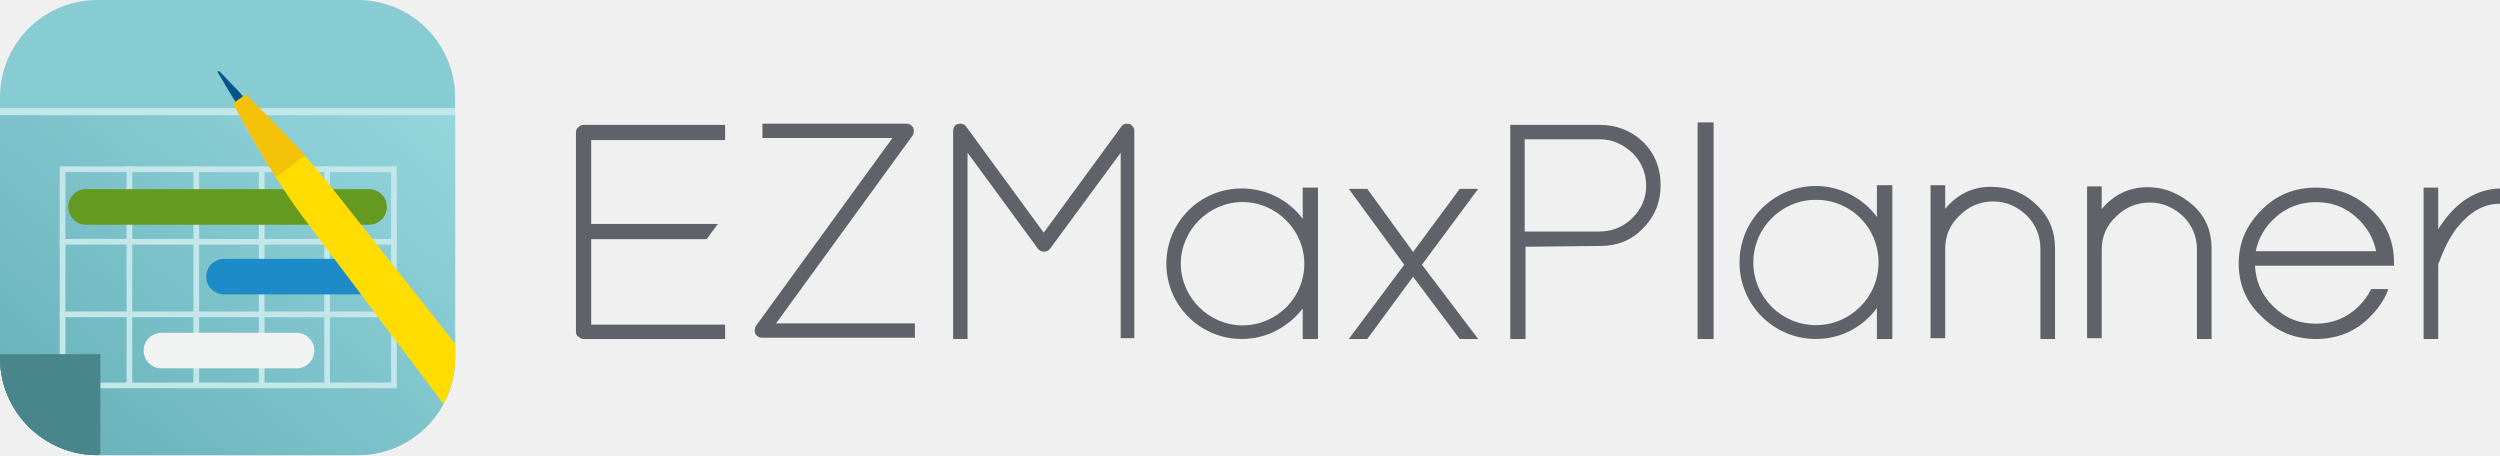
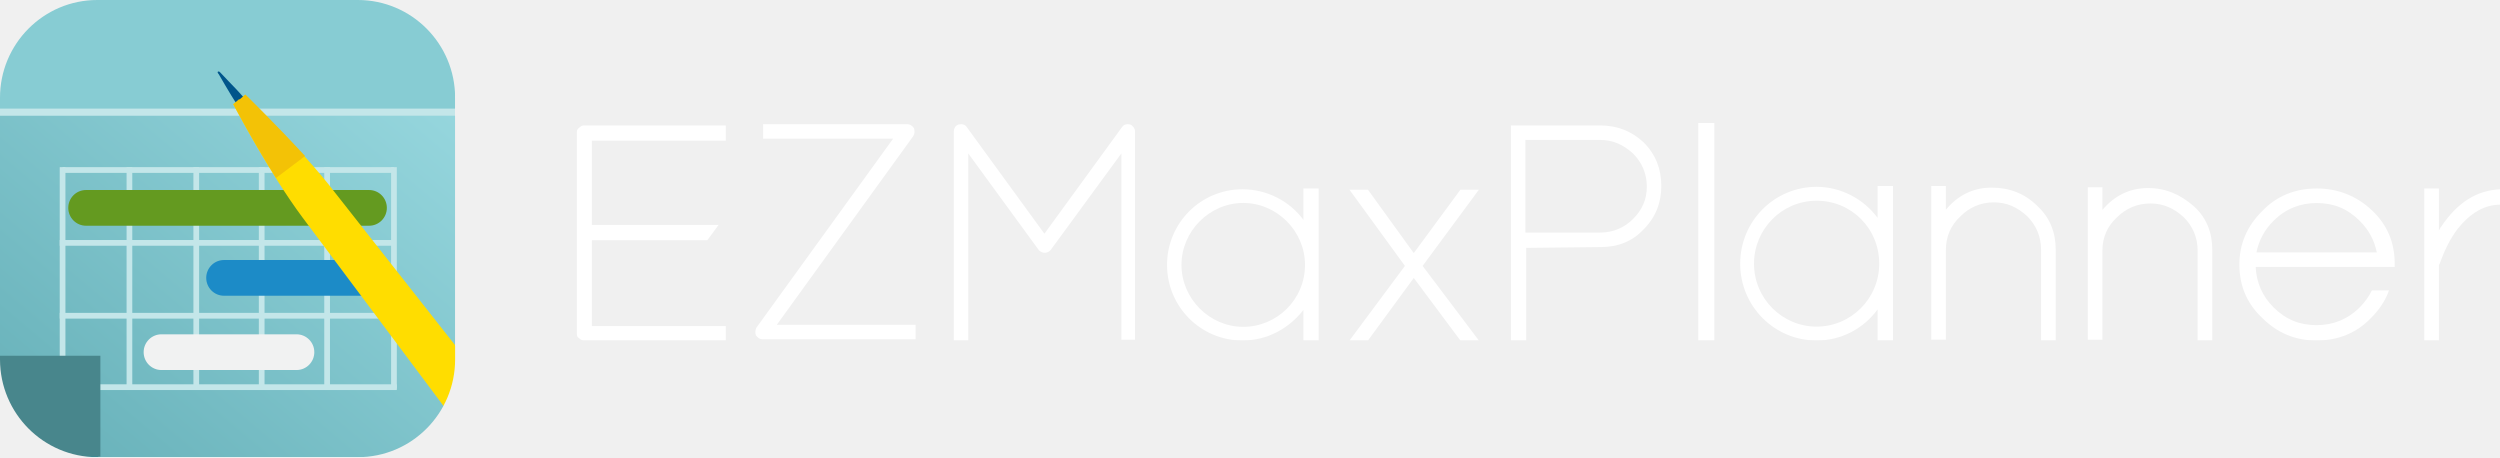
- <svg xmlns="http://www.w3.org/2000/svg" width="1593" height="290" viewBox="0 0 1593 290" fill="none">
-   <g clip-path="url(#clip0)">
-     <path d="M290 0H0V290H290V0Z" fill="#87CCD3" />
-     <path d="M290 73.406H0V290H290V73.406Z" fill="url(#paint0_linear)" />
-     <path fill-rule="evenodd" clip-rule="evenodd" d="M38.057 244.687V106.032H41.693V244.687H38.057Z" fill="#C3E6E9" />
-     <path fill-rule="evenodd" clip-rule="evenodd" d="M80.651 244.687V106.032H84.287V244.687H80.651Z" fill="#C3E6E9" />
-     <path fill-rule="evenodd" clip-rule="evenodd" d="M123.245 244.687V106.032H126.881V244.687H123.245Z" fill="#C3E6E9" />
-     <path fill-rule="evenodd" clip-rule="evenodd" d="M164.932 244.687V106.032H168.568V244.687H164.932Z" fill="#C3E6E9" />
-     <path fill-rule="evenodd" clip-rule="evenodd" d="M206.619 244.687V106.032H210.256V244.687H206.619Z" fill="#C3E6E9" />
-     <path fill-rule="evenodd" clip-rule="evenodd" d="M249.213 246.5V106.032H252.849V246.5H249.213Z" fill="#C3E6E9" />
-     <path fill-rule="evenodd" clip-rule="evenodd" d="M37.156 243.775H252.844V247.412H37.156V243.775Z" fill="#C3E6E9" />
-     <path fill-rule="evenodd" clip-rule="evenodd" d="M38.062 152.245H251.031V155.881H38.062V152.245Z" fill="#C3E6E9" />
-     <path fill-rule="evenodd" clip-rule="evenodd" d="M38.062 198.463H251.031V202.1H38.062V198.463Z" fill="#C3E6E9" />
-     <path fill-rule="evenodd" clip-rule="evenodd" d="M39.875 106.026H251.031V109.663H39.875V106.026Z" fill="#C3E6E9" />
-     <path d="M235.172 120.532H54.828C48.572 120.532 43.5 125.603 43.5 131.86C43.5 138.117 48.572 143.188 54.828 143.188H235.172C241.429 143.188 246.5 138.117 246.5 131.86C246.5 125.603 241.429 120.532 235.172 120.532Z" fill="#649A20" />
-     <path d="M188.953 212.062H102.859C96.602 212.062 91.531 217.134 91.531 223.391C91.531 229.647 96.602 234.719 102.859 234.719H188.953C195.21 234.719 200.281 229.647 200.281 223.391C200.281 217.134 195.21 212.062 188.953 212.062Z" fill="#F1F2F2" />
-     <path d="M239.703 164.938H142.735C136.478 164.938 131.406 170.009 131.406 176.266C131.406 182.522 136.478 187.594 142.735 187.594H239.703C245.96 187.594 251.031 182.522 251.031 176.266C251.031 170.009 245.96 164.938 239.703 164.938Z" fill="#1C8BC7" />
-     <path d="M62.627 296.108V232.574H-0.906C1.143 266.39 28.811 294.057 62.627 296.108Z" fill="#2D909D" />
-     <path fill-rule="evenodd" clip-rule="evenodd" d="M-17.852 -33.071C-28.038 -33.071 -36.696 -23.808 -36.696 -11.861V294.612C-36.696 306.558 -28.038 315.821 -17.852 315.821H308.758C318.945 315.821 327.602 306.558 327.602 294.612V-11.861C327.602 -23.808 318.945 -33.071 308.758 -33.071H-17.852ZM-41.242 -11.861C-41.242 -25.852 -30.991 -37.616 -17.852 -37.616H308.758C321.897 -37.616 332.148 -25.852 332.148 -11.861V294.612C332.148 308.603 321.897 320.367 308.758 320.367H-17.852C-30.991 320.367 -41.242 308.603 -41.242 294.612V-11.861Z" fill="#AADADF" />
-     <path fill-rule="evenodd" clip-rule="evenodd" d="M-24.023 -7.162C-24.023 -14.233 -18.827 -20.398 -11.914 -20.398H302.821C309.734 -20.398 314.929 -14.233 314.929 -7.162V293.537C314.929 300.609 309.734 306.773 302.821 306.773H-11.914C-18.827 306.773 -24.023 300.609 -24.023 293.537V-7.162ZM-11.914 -15.852C-15.865 -15.852 -19.477 -12.2 -19.477 -7.162V293.537C-19.477 298.575 -15.865 302.228 -11.914 302.228H302.821C306.772 302.228 310.384 298.575 310.384 293.537V-7.162C310.384 -12.2 306.772 -15.852 302.821 -15.852H-11.914Z" fill="#AADADF" />
-     <path d="M63.963 225.656H0V289.62H63.963V225.656Z" fill="#48868C" />
-     <path fill-rule="evenodd" clip-rule="evenodd" d="M-3.632 71.141C-3.632 69.886 -2.615 68.868 -1.359 68.868H291.359C292.615 68.868 293.632 69.886 293.632 71.141C293.632 72.396 292.615 73.414 291.359 73.414H-1.359C-2.615 73.414 -3.632 72.396 -3.632 71.141Z" fill="white" fill-opacity="0.5" />
-     <path d="M294.325 224.448L213.426 122.139C191.831 93.86 155.837 60.438 155.837 60.438L152.238 63.523H151.724L148.639 66.093C148.639 66.093 171.263 109.285 192.858 138.08L284.041 259.411C290.211 249.128 294.325 237.302 294.325 224.448Z" fill="#FFDD00" />
-     <path d="M160.979 68.664C154.809 60.437 147.096 53.238 140.411 46.04C139.898 45.526 139.383 45.011 138.869 45.526C138.355 45.526 138.869 46.554 139.383 47.068C144.525 55.809 149.667 65.064 155.837 72.777L160.979 68.664Z" fill="#00558B" />
-     <path d="M194.401 99.001C175.377 78.433 156.352 59.923 156.352 59.923L152.752 63.008H152.238L148.639 66.093C148.639 66.093 160.979 89.231 175.89 112.883L194.401 99.001Z" fill="#F3C206" />
-   </g>
-   <g clip-path="url(#clip1)">
-     <path d="M1091.92 78H1081.71V216H1091.92V78Z" fill="#5F6369" />
-     <path d="M1195.96 138.213C1187.16 126.286 1172.65 118.507 1157.11 118.507C1130.17 118.507 1108.41 140.288 1108.41 167.254C1108.41 194.22 1130.17 216 1157.11 216C1173.17 216 1187.16 208.221 1195.96 196.294V216H1205.8V170.365V166.217V117.989H1195.96V138.213ZM1157.11 207.185C1135.35 207.185 1117.22 189.553 1117.22 167.254C1117.22 145.473 1134.83 127.323 1157.11 127.323C1179.38 127.323 1197 144.955 1197 167.254C1197 189.553 1178.86 207.185 1157.11 207.185Z" fill="#5F6369" />
-     <path d="M1268.51 119.026C1257.11 119.026 1247.25 123.693 1239.48 133.028V117.989H1230.15V215.482H1239.48V158.438C1239.48 150.141 1242.59 142.881 1248.81 137.176C1254.52 131.472 1261.78 128.36 1270.07 128.36C1278.36 128.36 1285.1 131.472 1291.33 137.176C1297.03 142.881 1300.14 150.141 1300.14 158.438V216H1309.47V158.438C1309.47 147.548 1305.84 138.213 1298.07 130.953C1289.78 122.656 1279.92 119.026 1268.51 119.026Z" fill="#5F6369" />
-     <path d="M1368.26 119.287C1356.86 119.287 1347 123.917 1339.22 133.177V118.773H1329.89V215.486H1339.22V158.899C1339.22 150.668 1342.33 143.466 1348.55 137.807C1354.26 132.148 1361.52 129.062 1369.81 129.062C1378.11 129.062 1384.85 132.148 1391.08 137.807C1396.78 143.466 1399.89 150.668 1399.89 158.899V216H1409.22V158.384C1409.22 147.581 1405.59 138.321 1397.81 131.119C1388.99 123.403 1379.66 119.287 1368.26 119.287Z" fill="#5F6369" />
-     <path d="M1475.72 119.557C1462.25 119.557 1450.33 124.174 1441 133.92C1431.16 143.667 1426.5 154.953 1426.5 167.778C1426.5 181.116 1431.16 192.402 1441 201.636C1450.85 211.383 1462.25 216 1475.72 216C1489.19 216 1501.1 211.383 1510.43 201.636C1515.62 196.506 1519.75 190.35 1521.83 184.194H1510.95C1508.88 188.298 1506.28 191.889 1503.17 194.967C1495.41 202.662 1486.08 206.253 1475.72 206.253C1464.84 206.253 1456.03 202.662 1448.26 194.967C1441 187.785 1437.37 179.064 1436.86 169.317H1515.1H1524.42H1525.46C1525.46 168.805 1525.46 168.291 1525.46 167.265C1525.46 153.927 1520.79 142.641 1510.95 133.408C1501.1 124.174 1489.19 119.557 1475.72 119.557ZM1437.37 160.083C1438.93 152.388 1442.56 145.719 1448.26 140.076C1456.03 132.382 1465.36 128.791 1475.72 128.791C1486.59 128.791 1495.41 132.382 1503.17 140.076C1508.88 145.719 1512.51 152.388 1514.06 160.083H1437.37Z" fill="#5F6369" />
-     <path d="M1555.18 143.667C1554.66 144.18 1554.15 145.206 1553.63 146.232V119.557H1544.31V216H1553.63V168.805C1553.63 168.291 1553.63 167.778 1554.15 167.265C1557.26 158.544 1560.89 151.362 1565.54 145.206C1573.84 134.947 1582.64 129.817 1593 129.817V120.07C1577.98 120.583 1565.54 128.278 1555.18 143.667Z" fill="#5F6369" />
-     <path d="M1019.2 79.568H970.014H966.94H962.329V84.167V96.431V216H972.064V157.237L1019.72 156.726C1030.48 156.726 1039.7 153.15 1046.87 145.485C1054.56 137.82 1058.15 128.622 1058.15 117.892C1058.15 107.161 1054.56 97.964 1046.87 90.299C1039.19 83.145 1029.97 79.568 1019.2 79.568ZM1040.21 138.842C1034.58 144.463 1027.4 147.529 1019.2 147.529H971.551V88.766H1019.2C1027.4 88.766 1034.06 91.832 1040.21 97.453C1045.85 103.073 1048.92 110.227 1048.92 118.403C1048.92 126.579 1045.85 133.221 1040.21 138.842Z" fill="#5F6369" />
-     <path d="M368.533 81.096C367.511 81.605 367 83.132 367 84.15V211.419C367 212.945 367.511 213.964 368.533 214.473C369.555 215.491 370.576 216 371.598 216H462.033V206.837H376.708V152.366H450.282L457.434 142.694H376.708V89.241H462.033V79.568H371.598C370.576 79.568 369.555 80.077 368.533 81.096Z" fill="#5F6369" />
-     <path d="M494.514 206.052L581.45 86.42C582.472 84.893 582.472 83.366 581.961 81.33C580.938 79.802 579.404 78.784 577.87 78.784H485.821V87.948H568.665L481.73 207.58C480.707 209.107 480.707 211.143 481.218 212.671C482.241 214.197 483.775 215.216 485.309 215.216H582.983V206.052H494.514Z" fill="#5F6369" />
-     <path d="M930.127 120.341L900.419 160.538L871.223 120.341H859.442L894.785 168.679L859.442 216H871.223L900.419 176.312L930.127 216H941.908L906.054 168.679L941.908 120.341H930.127Z" fill="#5F6369" />
-     <path d="M830.096 139.458C821.406 127.721 807.095 120.067 791.25 120.067C764.671 120.067 743.204 141.499 743.204 168.033C743.204 194.568 764.671 216 791.25 216C807.095 216 820.896 208.346 830.096 196.609V216H839.807V171.095V167.013V119.557H830.096V139.458ZM791.761 207.325C770.294 207.325 752.404 189.465 752.404 168.033C752.404 146.602 770.294 128.742 791.761 128.742C813.229 128.742 831.118 146.602 831.118 168.033C831.118 189.976 813.229 207.325 791.761 207.325Z" fill="#5F6369" />
-     <path d="M719.718 78.975C717.675 78.466 715.632 78.975 714.61 80.503L665.057 148.252L615.504 80.503C614.482 78.975 612.439 78.466 610.396 78.975C608.352 79.485 607.331 81.522 607.331 83.56V216H616.526V97.313L660.97 157.93C661.481 158.439 661.481 158.949 662.503 159.459C664.547 160.987 667.611 160.477 669.144 158.439L714.099 97.313V215.49H722.783V83.05C722.783 81.522 721.251 79.485 719.718 78.975Z" fill="#5F6369" />
+ <svg xmlns="http://www.w3.org/2000/svg" width="432" height="79" viewBox="0 0 432 79" fill="none">
+   <g clip-path="url(#clip0_5_10)">
+     <mask id="mask0_5_10" style="mask-type:luminance" maskUnits="userSpaceOnUse" x="0" y="0" width="79" height="79">
+       <path d="M61.831 0H16.814C7.528 0 0 7.562 0 16.89V62.11C0 71.438 7.528 79 16.814 79H61.831C71.116 79 78.644 71.438 78.644 62.11V16.89C78.644 7.562 71.116 0 61.831 0Z" fill="white" />
+     </mask>
+     <g mask="url(#mask0_5_10)">
+       <path d="M78.644 0H0V79H78.644V0Z" fill="#87CCD3" />
+       <path d="M78.644 19.997H0V79H78.644V19.997Z" fill="url(#paint0_linear_5_10)" />
+       <path fill-rule="evenodd" clip-rule="evenodd" d="M10.321 66.656V28.884H11.307V66.656H10.321Z" fill="#C3E6E9" />
+       <path fill-rule="evenodd" clip-rule="evenodd" d="M21.872 66.656V28.884H22.858V66.656H21.872Z" fill="#C3E6E9" />
+       <path fill-rule="evenodd" clip-rule="evenodd" d="M33.422 66.656V28.884H34.408V66.656H33.422Z" fill="#C3E6E9" />
+       <path fill-rule="evenodd" clip-rule="evenodd" d="M44.727 66.656V28.884H45.713V66.656H44.727Z" fill="#C3E6E9" />
+       <path fill-rule="evenodd" clip-rule="evenodd" d="M56.032 66.656V28.884H57.019V66.656H56.032Z" fill="#C3E6E9" />
+       <path fill-rule="evenodd" clip-rule="evenodd" d="M67.583 67.15V28.884H68.569V67.15H67.583Z" fill="#C3E6E9" />
+       <path fill-rule="evenodd" clip-rule="evenodd" d="M10.076 66.408H68.568V67.398H10.076V66.408Z" fill="#C3E6E9" />
+       <path fill-rule="evenodd" clip-rule="evenodd" d="M10.322 41.474H68.076V42.464H10.322V41.474Z" fill="#C3E6E9" />
+       <path fill-rule="evenodd" clip-rule="evenodd" d="M10.322 54.064H68.076V55.055H10.322V54.064Z" fill="#C3E6E9" />
+       <path fill-rule="evenodd" clip-rule="evenodd" d="M10.814 28.883H68.076V29.874H10.814V28.883Z" fill="#C3E6E9" />
+       <path d="M63.776 32.835H14.869C13.172 32.835 11.797 34.216 11.797 35.92C11.797 37.625 13.172 39.006 14.869 39.006H63.776C65.472 39.006 66.847 37.625 66.847 35.92C66.847 34.216 65.472 32.835 63.776 32.835Z" fill="#649A20" />
+       <path d="M51.242 57.769H27.894C26.197 57.769 24.822 59.15 24.822 60.855C24.822 62.559 26.197 63.941 27.894 63.941H51.242C52.938 63.941 54.313 62.559 54.313 60.855C54.313 59.15 52.938 57.769 51.242 57.769Z" fill="#F1F2F2" />
+       <path d="M65.004 44.931H38.708C37.011 44.931 35.636 46.313 35.636 48.017C35.636 49.721 37.011 51.103 38.708 51.103H65.004C66.701 51.103 68.076 49.721 68.076 48.017C68.076 46.313 66.701 44.931 65.004 44.931Z" fill="#1C8BC7" />
+       <path d="M16.984 80.664V63.356H-0.246C0.31 72.568 7.813 80.105 16.984 80.664Z" fill="#2D909D" />
+       <path fill-rule="evenodd" clip-rule="evenodd" d="M-4.841 -9.009C-7.604 -9.009 -9.951 -6.486 -9.951 -3.231V80.256C-9.951 83.511 -7.604 86.034 -4.841 86.034H83.731C86.494 86.034 88.841 83.511 88.841 80.256V-3.231C88.841 -6.486 86.494 -9.009 83.731 -9.009H-4.841ZM-11.184 -3.231C-11.184 -7.042 -8.404 -10.247 -4.841 -10.247H83.731C87.294 -10.247 90.074 -7.042 90.074 -3.231V80.256C90.074 84.068 87.294 87.272 83.731 87.272H-4.841C-8.404 87.272 -11.184 84.068 -11.184 80.256V-3.231Z" fill="#AADADF" />
+       <path fill-rule="evenodd" clip-rule="evenodd" d="M-6.515 -1.951C-6.515 -3.877 -5.106 -5.557 -3.231 -5.557H82.121C83.996 -5.557 85.404 -3.877 85.404 -1.951V79.963C85.404 81.89 83.996 83.569 82.121 83.569H-3.231C-5.106 83.569 -6.515 81.89 -6.515 79.963V-1.951ZM-3.231 -4.318C-4.302 -4.318 -5.282 -3.323 -5.282 -1.951V79.963C-5.282 81.336 -4.302 82.331 -3.231 82.331H82.121C83.192 82.331 84.172 81.336 84.172 79.963V-1.951C84.172 -3.323 83.192 -4.318 82.121 -4.318H-3.231Z" fill="#AADADF" />
+       <path d="M17.346 61.472H0V78.897H17.346V61.472Z" fill="#48868C" />
+       <path fill-rule="evenodd" clip-rule="evenodd" d="M-0.985 19.38C-0.985 19.038 -0.709 18.761 -0.369 18.761H79.013C79.353 18.761 79.629 19.038 79.629 19.38C79.629 19.722 79.353 19.999 79.013 19.999H-0.369C-0.709 19.999 -0.985 19.722 -0.985 19.38Z" fill="white" fill-opacity="0.5" />
+       <path d="M79.817 61.143L57.878 33.272C52.022 25.569 42.261 16.464 42.261 16.464L41.285 17.304H41.146L40.309 18.005C40.309 18.005 46.444 29.771 52.301 37.615L77.028 70.667C78.701 67.866 79.817 64.644 79.817 61.143Z" fill="#FFDD00" />
+       <path d="M43.655 18.705C41.982 16.464 39.891 14.503 38.078 12.542C37.938 12.402 37.799 12.262 37.659 12.402C37.52 12.402 37.659 12.682 37.799 12.822C39.193 15.203 40.588 17.724 42.261 19.826L43.655 18.705Z" fill="#00558B" />
+       <path d="M52.719 26.969C47.56 21.366 42.401 16.324 42.401 16.324L41.424 17.164H41.285L40.309 18.005C40.309 18.005 43.655 24.308 47.699 30.751L52.719 26.969Z" fill="#F3C206" />
+     </g>
+     <mask id="mask1_5_10" style="mask-type:luminance" maskUnits="userSpaceOnUse" x="99" y="21" width="334" height="38">
+       <path d="M432.119 21.248H99.644V58.841H432.119V21.248Z" fill="white" />
+     </mask>
+     <g mask="url(#mask1_5_10)">
+       <path d="M296.232 21.248H293.464V58.841H296.232V21.248Z" fill="white" />
+       <path d="M324.447 37.651C322.06 34.402 318.125 32.283 313.911 32.283C306.605 32.283 300.704 38.216 300.704 45.562C300.704 52.908 306.605 58.841 313.911 58.841C318.266 58.841 322.06 56.722 324.447 53.473V58.841H327.115V46.41V45.28V32.142H324.447V37.651ZM313.911 56.44C308.01 56.44 303.093 51.637 303.093 45.562C303.093 39.629 307.869 34.685 313.911 34.685C319.95 34.685 324.729 39.488 324.729 45.562C324.729 51.637 319.809 56.44 313.911 56.44Z" fill="white" />
+       <path d="M344.121 32.424C341.03 32.424 338.356 33.696 336.249 36.239V32.142H333.719V58.7H336.249V43.161C336.249 40.901 337.092 38.923 338.779 37.369C340.327 35.815 342.296 34.967 344.544 34.967C346.793 34.967 348.62 35.815 350.31 37.369C351.856 38.923 352.699 40.901 352.699 43.161V58.841H355.229V43.161C355.229 40.194 354.245 37.651 352.138 35.673C349.889 33.413 347.216 32.424 344.121 32.424Z" fill="white" />
+       <path d="M371.172 32.495C368.081 32.495 365.407 33.757 363.297 36.279V32.355H360.767V58.701H363.297V43.286C363.297 41.044 364.14 39.082 365.827 37.541C367.376 35.999 369.344 35.158 371.592 35.158C373.843 35.158 375.671 35.999 377.361 37.541C378.906 39.082 379.75 41.044 379.75 43.286V58.841H382.28V43.146C382.28 40.203 381.296 37.681 379.186 35.719C376.794 33.617 374.264 32.495 371.172 32.495Z" fill="white" />
+       <path d="M400.314 32.569C396.661 32.569 393.428 33.827 390.898 36.482C388.23 39.137 386.966 42.211 386.966 45.705C386.966 49.339 388.23 52.413 390.898 54.928C393.569 57.584 396.661 58.841 400.314 58.841C403.967 58.841 407.197 57.584 409.727 54.928C411.134 53.531 412.254 51.854 412.818 50.177H409.868C409.306 51.295 408.601 52.273 407.758 53.112C405.654 55.208 403.123 56.186 400.314 56.186C397.363 56.186 394.974 55.208 392.867 53.112C390.898 51.155 389.914 48.779 389.776 46.124H410.993H413.521H413.803C413.803 45.985 413.803 45.845 413.803 45.565C413.803 41.932 412.536 38.857 409.868 36.342C407.197 33.827 403.967 32.569 400.314 32.569ZM389.914 43.609C390.337 41.513 391.321 39.696 392.867 38.159C394.974 36.063 397.504 35.084 400.314 35.084C403.262 35.084 405.654 36.063 407.758 38.159C409.306 39.696 410.291 41.513 410.711 43.609H389.914Z" fill="white" />
+       <path d="M421.862 39.137C421.721 39.277 421.583 39.556 421.442 39.836V32.569H418.915V58.841H421.442V45.985C421.442 45.845 421.442 45.705 421.583 45.565C422.426 43.19 423.411 41.233 424.672 39.556C426.923 36.761 429.309 35.364 432.119 35.364V32.709C428.045 32.849 424.672 34.945 421.862 39.137Z" fill="white" />
+       <path d="M276.512 21.675H263.173H262.34H261.089V22.928V26.269V58.841H263.729V42.834L276.653 42.694C279.571 42.694 282.071 41.72 284.016 39.632C286.101 37.544 287.075 35.038 287.075 32.115C287.075 29.192 286.101 26.687 284.016 24.599C281.933 22.65 279.433 21.675 276.512 21.675ZM282.209 37.822C280.683 39.354 278.736 40.189 276.512 40.189H263.59V24.181H276.512C278.736 24.181 280.542 25.016 282.209 26.547C283.739 28.078 284.572 30.027 284.572 32.255C284.572 34.482 283.739 36.291 282.209 37.822Z" fill="white" />
+       <path d="M100.06 22.092C99.783 22.23 99.644 22.646 99.644 22.924V57.593C99.644 58.009 99.783 58.287 100.06 58.425C100.337 58.703 100.614 58.841 100.891 58.841H125.416V56.345H102.277V41.507H122.229L124.169 38.872H102.277V24.31H125.416V21.675H100.891C100.614 21.675 100.337 21.814 100.06 22.092Z" fill="white" />
+       <path d="M134.224 56.131L157.8 23.542C158.077 23.126 158.077 22.71 157.938 22.155C157.661 21.739 157.245 21.462 156.829 21.462H131.867V23.958H154.333L130.757 56.548C130.48 56.964 130.48 57.518 130.618 57.934C130.896 58.35 131.312 58.628 131.728 58.628H158.216V56.131H134.224Z" fill="white" />
+       <path d="M252.356 32.783L244.3 43.733L236.382 32.783H233.188L242.772 45.95L233.188 58.841H236.382L244.3 48.03L252.356 58.841H255.551L245.828 45.95L255.551 32.783H252.356Z" fill="white" />
+       <path d="M225.229 37.99C222.873 34.793 218.992 32.708 214.695 32.708C207.487 32.708 201.665 38.546 201.665 45.775C201.665 53.003 207.487 58.841 214.695 58.841C218.992 58.841 222.734 56.756 225.229 53.559V58.841H227.863V46.609V45.497V32.569H225.229V37.99ZM214.833 56.478C209.012 56.478 204.16 51.613 204.16 45.775C204.16 39.936 209.012 35.071 214.833 35.071C220.655 35.071 225.506 39.936 225.506 45.775C225.506 51.752 220.655 56.478 214.833 56.478Z" fill="white" />
+       <path d="M195.296 21.514C194.742 21.375 194.188 21.514 193.911 21.93L180.473 40.386L167.035 21.93C166.758 21.514 166.204 21.375 165.65 21.514C165.095 21.653 164.819 22.208 164.819 22.763V58.841H167.312V26.509L179.365 43.022C179.503 43.161 179.503 43.3 179.781 43.439C180.335 43.855 181.166 43.716 181.581 43.161L193.773 26.509V58.703H196.128V22.624C196.128 22.208 195.712 21.653 195.296 21.514Z" fill="white" />
+     </g>
  </g>
  <defs>
-     <linearGradient id="paint0_linear" x1="78.944" y1="301.432" x2="313.725" y2="20.591" gradientUnits="userSpaceOnUse">
+     <linearGradient id="paint0_linear_5_10" x1="21.409" y1="82.114" x2="85.417" y2="5.894" gradientUnits="userSpaceOnUse">
      <stop stop-color="#6BB4BC" />
      <stop offset="1" stop-color="#9DDCE3" />
    </linearGradient>
-     <clipPath id="clip0">
-       <rect width="290" height="290" rx="62" fill="white" />
-     </clipPath>
-     <clipPath id="clip1">
-       <rect width="1226" height="138" fill="white" transform="translate(367 78)" />
+     <clipPath id="clip0_5_10">
+       <rect width="432" height="79" fill="white" />
    </clipPath>
  </defs>
</svg>
